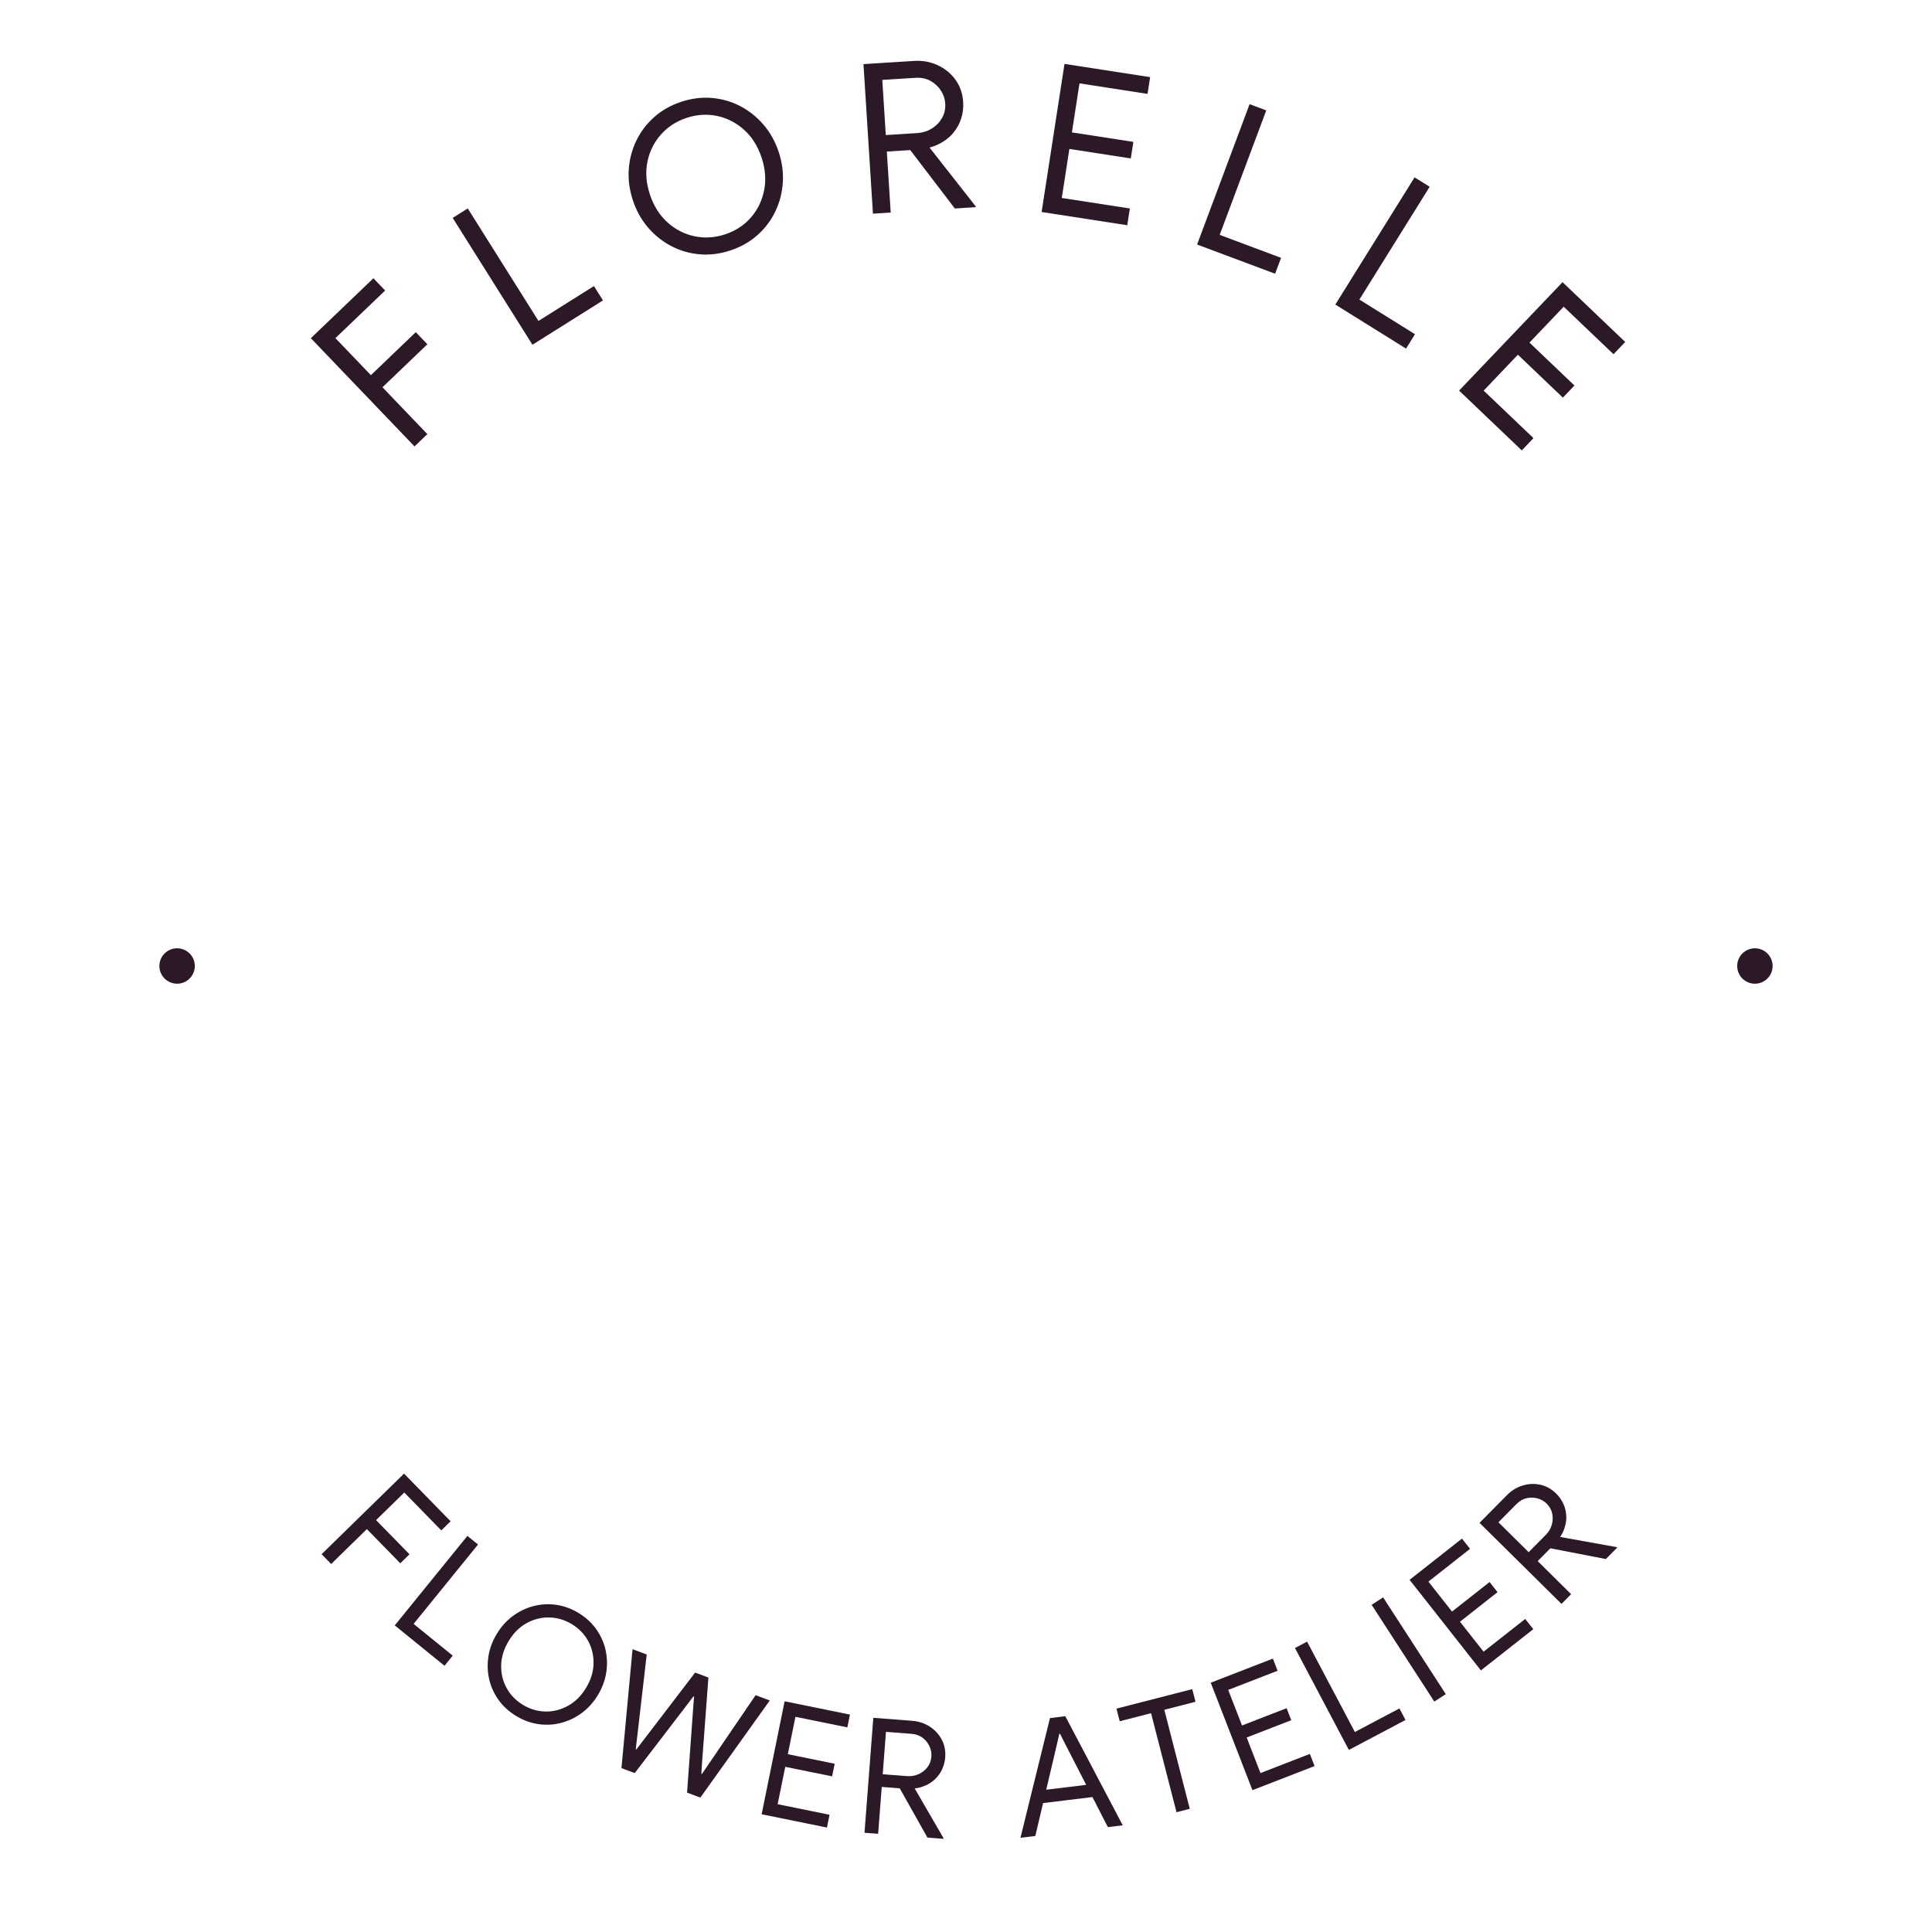
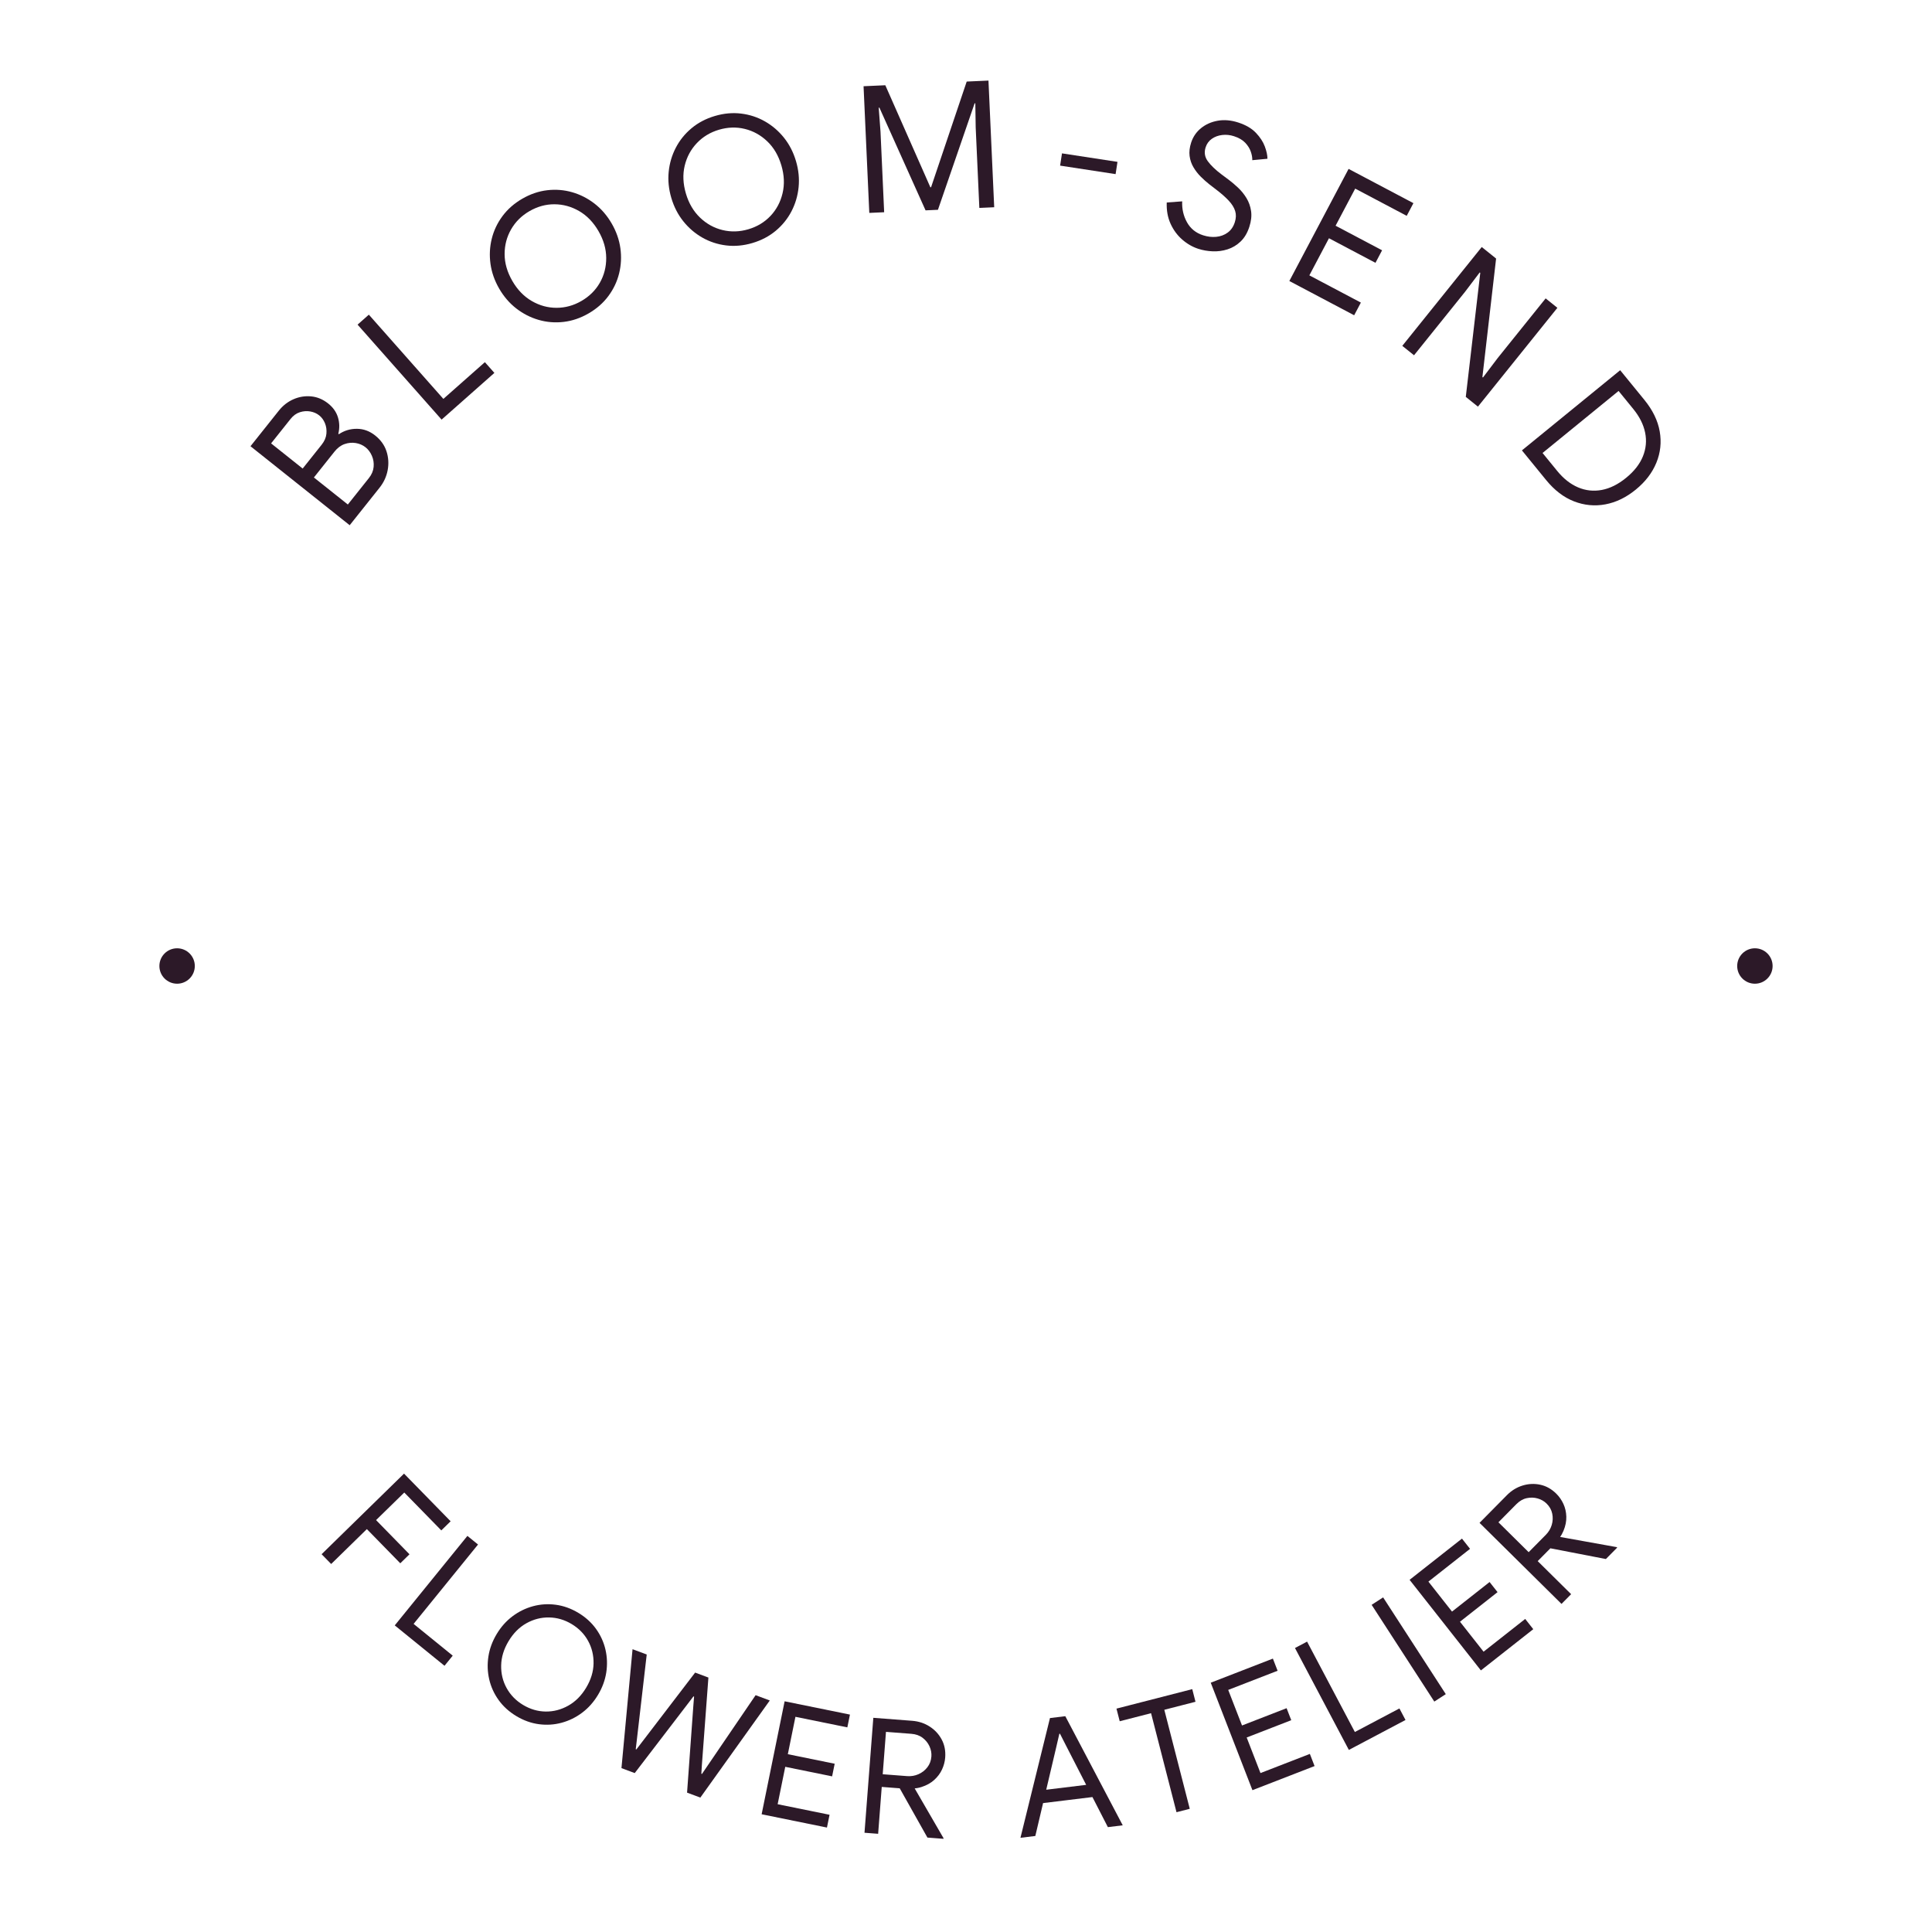
<svg xmlns="http://www.w3.org/2000/svg" viewBox="0 0 120 120" fill="#2c1928" color="#2c1928">
-   <path transform="translate(27.4876 26.0597) rotate(-43.7691) translate(-3.4385 0) scale(0.013 -0.013)" d="M79 0V716H493V635H164V0ZM124 310V390H461V310Z" />
-   <path transform="translate(34.9809 20.2125) rotate(-32.1624) translate(-3.2825 0) scale(0.013 -0.013)" d="M79 0V716H164V81H477V0Z" />
-   <path transform="translate(45.2937 15.3601) rotate(-18.2341) translate(-5.343 0) scale(0.013 -0.013)" d="M411 -16Q332 -16 265.0 13.0Q198 42 148.5 93.5Q99 145 71.5 212.5Q44 280 44 358Q44 436 71.5 503.5Q99 571 148.5 622.5Q198 674 265.0 703.0Q332 732 411 732Q490 732 557.0 703.0Q624 674 673.5 622.5Q723 571 750.5 503.5Q778 436 778 358Q778 280 750.5 212.5Q723 145 673.5 93.5Q624 42 557.0 13.0Q490 -16 411 -16ZM411 65Q489 65 552.5 102.0Q616 139 654.0 205.5Q692 272 692 358Q692 445 654.0 511.0Q616 577 552.5 614.0Q489 651 411 651Q334 651 270.0 614.0Q206 577 168.0 511.0Q130 445 130 358Q130 272 168.0 205.5Q206 139 270.0 102.0Q334 65 411 65Z" />
-   <path transform="translate(57.029 13.094) rotate(-3.6243) translate(-3.8415 0) scale(0.013 -0.013)" d="M79 0V716H321Q381 716 431.5 689.0Q482 662 512.5 614.5Q543 567 543 504Q543 466 529.0 428.5Q515 391 485.5 360.0Q456 329 410.5 310.5Q365 292 302 292H124V371H316Q353 371 385.0 388.0Q417 405 437.0 435.0Q457 465 457 504Q457 536 440.5 566.0Q424 596 394.0 615.5Q364 635 322 635H164V0ZM252 328 345 333 571 4V0H471Z" />
-   <path transform="translate(67.1763 13.5511) rotate(8.7827) translate(-3.536 0) scale(0.013 -0.013)" d="M79 0V716H493V635H164V81H493V0ZM124 318V398H461V318Z" />
-   <path transform="translate(76.4661 15.9788) rotate(20.5082) translate(-3.2825 0) scale(0.013 -0.013)" d="M79 0V716H164V81H477V0Z" />
-   <path transform="translate(84.8538 20.1091) rotate(31.9247) translate(-3.2825 0) scale(0.013 -0.013)" d="M79 0V716H164V81H477V0Z" />
-   <path transform="translate(92.442 25.9924) rotate(43.6502) translate(-3.536 0) scale(0.013 -0.013)" d="M79 0V716H493V635H164V81H493V0ZM124 318V398H461V318Z" />
+   <path transform="translate(23.234 30.7209) rotate(-51.4675) translate(-3.3 0) scale(0.011 -0.011)" d="M79 0V716H336Q391 716 437.5 691.5Q484 667 512.5 623.5Q541 580 541 523Q541 470 514.0 431.0Q487 392 443 372V368Q496 351 530.5 307.0Q565 263 565 203Q565 143 535.0 97.5Q505 52 456.0 26.0Q407 0 350 0ZM124 326V407H336Q374 407 401.0 424.5Q428 442 442.5 468.0Q457 494 457 521Q457 548 443.0 574.0Q429 600 403.0 617.5Q377 635 340 635H164V81H355Q393 81 421.0 99.5Q449 118 464.0 146.5Q479 175 479 204Q479 234 463.5 262.0Q448 290 419.5 308.0Q391 326 351 326Z" />
+   <path transform="translate(28.8577 24.7983) rotate(-41.4986) translate(-2.7775 0) scale(0.011 -0.011)" d="M79 0V716H164V81H477V0Z" />
+   <path transform="translate(36.4707 19.3137) rotate(-30.0413) translate(-4.521 0) scale(0.011 -0.011)" d="M411 -16Q332 -16 265.0 13.0Q198 42 148.5 93.5Q99 145 71.5 212.5Q44 280 44 358Q44 436 71.5 503.5Q99 571 148.5 622.5Q198 674 265.0 703.0Q332 732 411 732Q490 732 557.0 703.0Q624 674 673.5 622.5Q723 571 750.5 503.5Q778 436 778 358Q778 280 750.5 212.5Q723 145 673.5 93.5Q624 42 557.0 13.0Q490 -16 411 -16ZM411 65Q489 65 552.5 102.0Q616 139 654.0 205.5Q692 272 692 358Q692 445 654.0 511.0Q616 577 552.5 614.0Q489 651 411 651Q334 651 270.0 614.0Q206 577 168.0 511.0Q130 445 130 358Q130 272 168.0 205.5Q206 139 270.0 102.0Q334 65 411 65Z" />
+   <path transform="translate(46.6839 14.9258) rotate(-16.4585) translate(-4.521 0) scale(0.011 -0.011)" d="M411 -16Q332 -16 265.0 13.0Q198 42 148.5 93.5Q99 145 71.5 212.5Q44 280 44 358Q44 436 71.5 503.5Q99 571 148.5 622.5Q198 674 265.0 703.0Q332 732 411 732Q490 732 557.0 703.0Q624 674 673.5 622.5Q723 571 750.5 503.5Q778 436 778 358Q778 280 750.5 212.5Q723 145 673.5 93.5Q624 42 557.0 13.0Q490 -16 411 -16ZM411 65Q489 65 552.5 102.0Q616 139 654.0 205.5Q692 272 692 358Q692 445 654.0 511.0Q616 577 552.5 614.0Q489 651 411 651Q334 651 270.0 614.0Q206 577 168.0 511.0Q130 445 130 358Q130 272 168.0 205.5Q206 139 270.0 102.0Q334 65 411 65Z" />
+   <path transform="translate(57.8727 13.0482) rotate(-2.5942) translate(-4.752 0) scale(0.011 -0.011)" d="M79 0V716H202L430 129H434L662 716H785V0H701V455L705 591H701L467 0H397L163 591H159L163 455V0Z" />
+   <path transform="translate(67.1111 13.5411) rotate(8.7023) translate(-2.4145 0) scale(0.011 -0.011)" d="M61 275V345H378V275Z" />
+   <path transform="translate(74.4667 15.2818) rotate(17.9269) translate(-3.0525 0) scale(0.011 -0.011)" d="M279 -16Q227 -16 176.0 6.0Q125 28 86.0 71.0Q47 114 29 178L110 211Q127 149 172.0 107.0Q217 65 281 65Q321 65 354.5 79.5Q388 94 408.5 122.0Q429 150 429 190Q429 226 411.5 251.0Q394 276 359.0 295.5Q324 315 273 333L228 349Q198 360 167.5 375.5Q137 391 111.5 413.5Q86 436 71.0 467.5Q56 499 56 542Q56 594 84.0 637.0Q112 680 161.0 706.0Q210 732 274 732Q341 732 386.5 707.5Q432 683 458.5 649.5Q485 616 494 588L415 554Q409 575 392.0 597.5Q375 620 346.5 635.5Q318 651 275 651Q240 651 209.5 637.0Q179 623 160.5 598.5Q142 574 142 542Q142 497 178.0 471.0Q214 445 275 424L322 408Q354 397 387.5 381.0Q421 365 450.0 340.0Q479 315 497.0 278.5Q515 242 515 191Q515 136 493.5 96.5Q472 57 437.0 32.0Q402 7 360.5 -4.5Q319 -16 279 -16Z" />
+   <path transform="translate(81.9604 18.4459) rotate(27.8555) translate(-2.992 0) scale(0.011 -0.011)" d="M79 0V716H493V635H164V81H493V0ZM124 318V398H461V318Z" />
+   <path transform="translate(89.4482 23.3693) rotate(38.7966) translate(-3.883 0) scale(0.011 -0.011)" d="M79 0V716H183L542 146H546L542 284V716H627V0H539L164 597H160L164 459V0Z" />
+   <path transform="translate(96.4173 30.2884) rotate(50.7903) translate(-3.8555 0) scale(0.011 -0.011)" d="M79 0V716H295Q407 716 488.0 670.5Q569 625 613.0 544.0Q657 463 657 358Q657 253 613.0 172.5Q569 92 488.0 46.0Q407 0 295 0ZM164 81H295Q379 81 441.0 113.5Q503 146 537.0 208.0Q571 270 571 358Q571 446 537.0 508.0Q503 570 441.0 602.5Q379 635 295 635H164Z" />
  <path transform="translate(21.2722 97.8611) rotate(45.6483) translate(-2.645 0) scale(0.01 -0.01)" d="M79 0V716H493V635H164V0ZM124 310V390H461V310Z" />
  <path transform="translate(25.8659 102.0496) rotate(39.0682) translate(-2.525 0) scale(0.01 -0.01)" d="M79 0V716H164V81H477V0Z" />
  <path transform="translate(32.1556 106.4542) rotate(30.9382) translate(-4.11 0) scale(0.01 -0.01)" d="M411 -16Q332 -16 265.0 13.0Q198 42 148.5 93.5Q99 145 71.5 212.5Q44 280 44 358Q44 436 71.5 503.5Q99 571 148.5 622.5Q198 674 265.0 703.0Q332 732 411 732Q490 732 557.0 703.0Q624 674 673.5 622.5Q723 571 750.5 503.5Q778 436 778 358Q778 280 750.5 212.5Q723 145 673.5 93.5Q624 42 557.0 13.0Q490 -16 411 -16ZM411 65Q489 65 552.5 102.0Q616 139 654.0 205.5Q692 272 692 358Q692 445 654.0 511.0Q616 577 552.5 614.0Q489 651 411 651Q334 651 270.0 614.0Q206 577 168.0 511.0Q130 445 130 358Q130 272 168.0 205.5Q206 139 270.0 102.0Q334 65 411 65Z" />
  <path transform="translate(41.045 110.7347) rotate(20.4862) translate(-4.72 0) scale(0.01 -0.01)" d="M211 0 17 716H111L241 190L253 141H257L272 190L432 716H520L673 190L688 141H692L704 190L833 716H927L734 0H646L494 518L478 574H474L457 518L299 0Z" />
  <path transform="translate(49.1979 113.0718) rotate(11.5046) translate(-2.72 0) scale(0.01 -0.01)" d="M79 0V716H493V635H164V81H493V0ZM124 318V398H461V318Z" />
  <path transform="translate(55.8541 114.0011) rotate(4.3903) translate(-2.955 0) scale(0.01 -0.01)" d="M79 0V716H321Q381 716 431.5 689.0Q482 662 512.5 614.5Q543 567 543 504Q543 466 529.0 428.5Q515 391 485.5 360.0Q456 329 410.5 310.5Q365 292 302 292H124V371H316Q353 371 385.0 388.0Q417 405 437.0 435.0Q457 465 457 504Q457 536 440.5 566.0Q424 596 394.0 615.5Q364 635 322 635H164V0ZM252 328 345 333 571 4V0H471Z" />
  <path transform="translate(61.0149 114.1505) rotate(-1.0738) translate(-1.16 0) scale(0.01 -0.01)" d="" />
  <path transform="translate(66.5589 113.7614) rotate(-6.9557) translate(-3.35 0) scale(0.01 -0.01)" d="M15 0 287 716H383L655 0H562L365 535L337 612H333L305 535L108 0ZM325 197V277H490L519 197ZM131 197 160 277H325V197Z" />
  <path transform="translate(73.4817 112.4552) rotate(-14.4139) translate(-2.65 0) scale(0.01 -0.01)" d="M223 0V665H308V0ZM22 635V716H508V635Z" />
  <path transform="translate(79.5905 110.4928) rotate(-21.2056) translate(-2.72 0) scale(0.01 -0.01)" d="M79 0V716H493V635H164V81H493V0ZM124 318V398H461V318Z" />
  <path transform="translate(85.3139 107.8802) rotate(-27.865) translate(-2.525 0) scale(0.01 -0.01)" d="M79 0V716H164V81H477V0Z" />
  <path transform="translate(89.444 105.4572) rotate(-32.9324) translate(-1.215 0) scale(0.01 -0.01)" d="M79 0V716H164V0Z" />
  <path transform="translate(93.4975 102.5585) rotate(-38.206) translate(-2.72 0) scale(0.01 -0.01)" d="M79 0V716H493V635H164V81H493V0ZM124 318V398H461V318Z" />
  <path transform="translate(98.5104 98.0822) rotate(-45.3204) translate(-2.955 0) scale(0.01 -0.01)" d="M79 0V716H321Q381 716 431.5 689.0Q482 662 512.5 614.5Q543 567 543 504Q543 466 529.0 428.5Q515 391 485.5 360.0Q456 329 410.5 310.5Q365 292 302 292H124V371H316Q353 371 385.0 388.0Q417 405 437.0 435.0Q457 465 457 504Q457 536 440.5 566.0Q424 596 394.0 615.5Q364 635 322 635H164V0ZM252 328 345 333 571 4V0H471Z" />
  <circle cx="11" cy="60" r="1.1" />
  <circle cx="109" cy="60" r="1.1" />
</svg>
